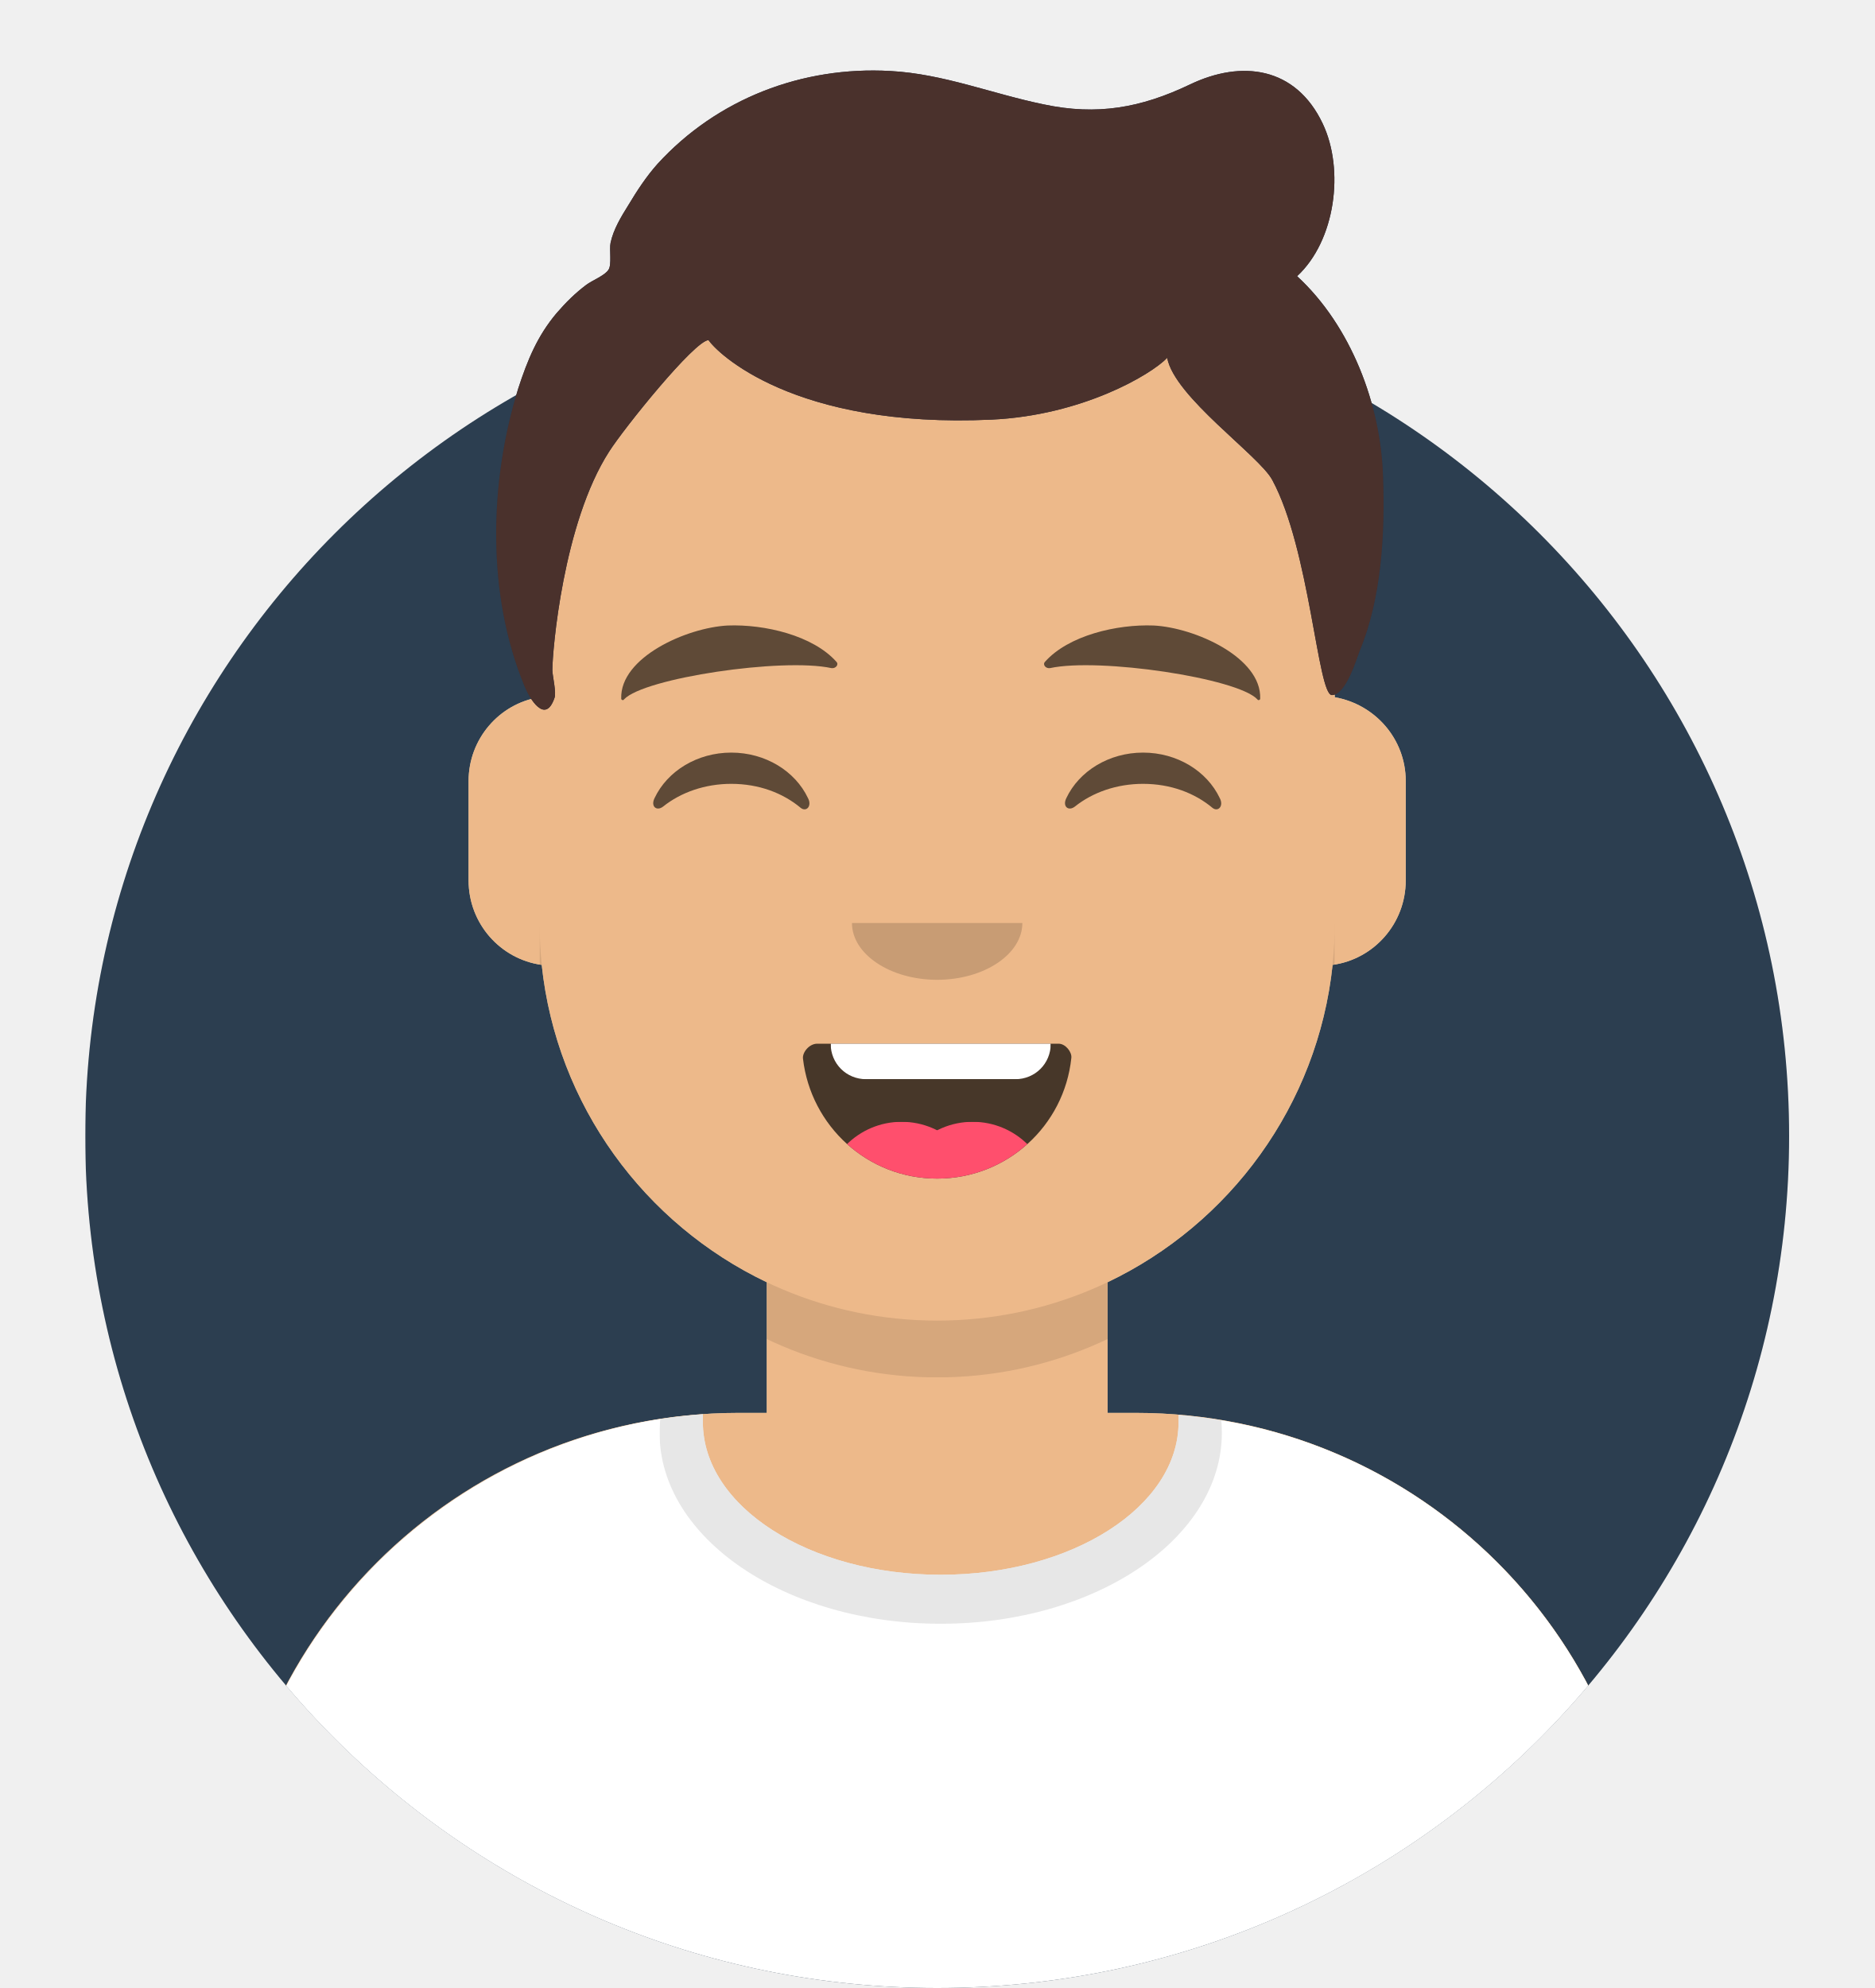
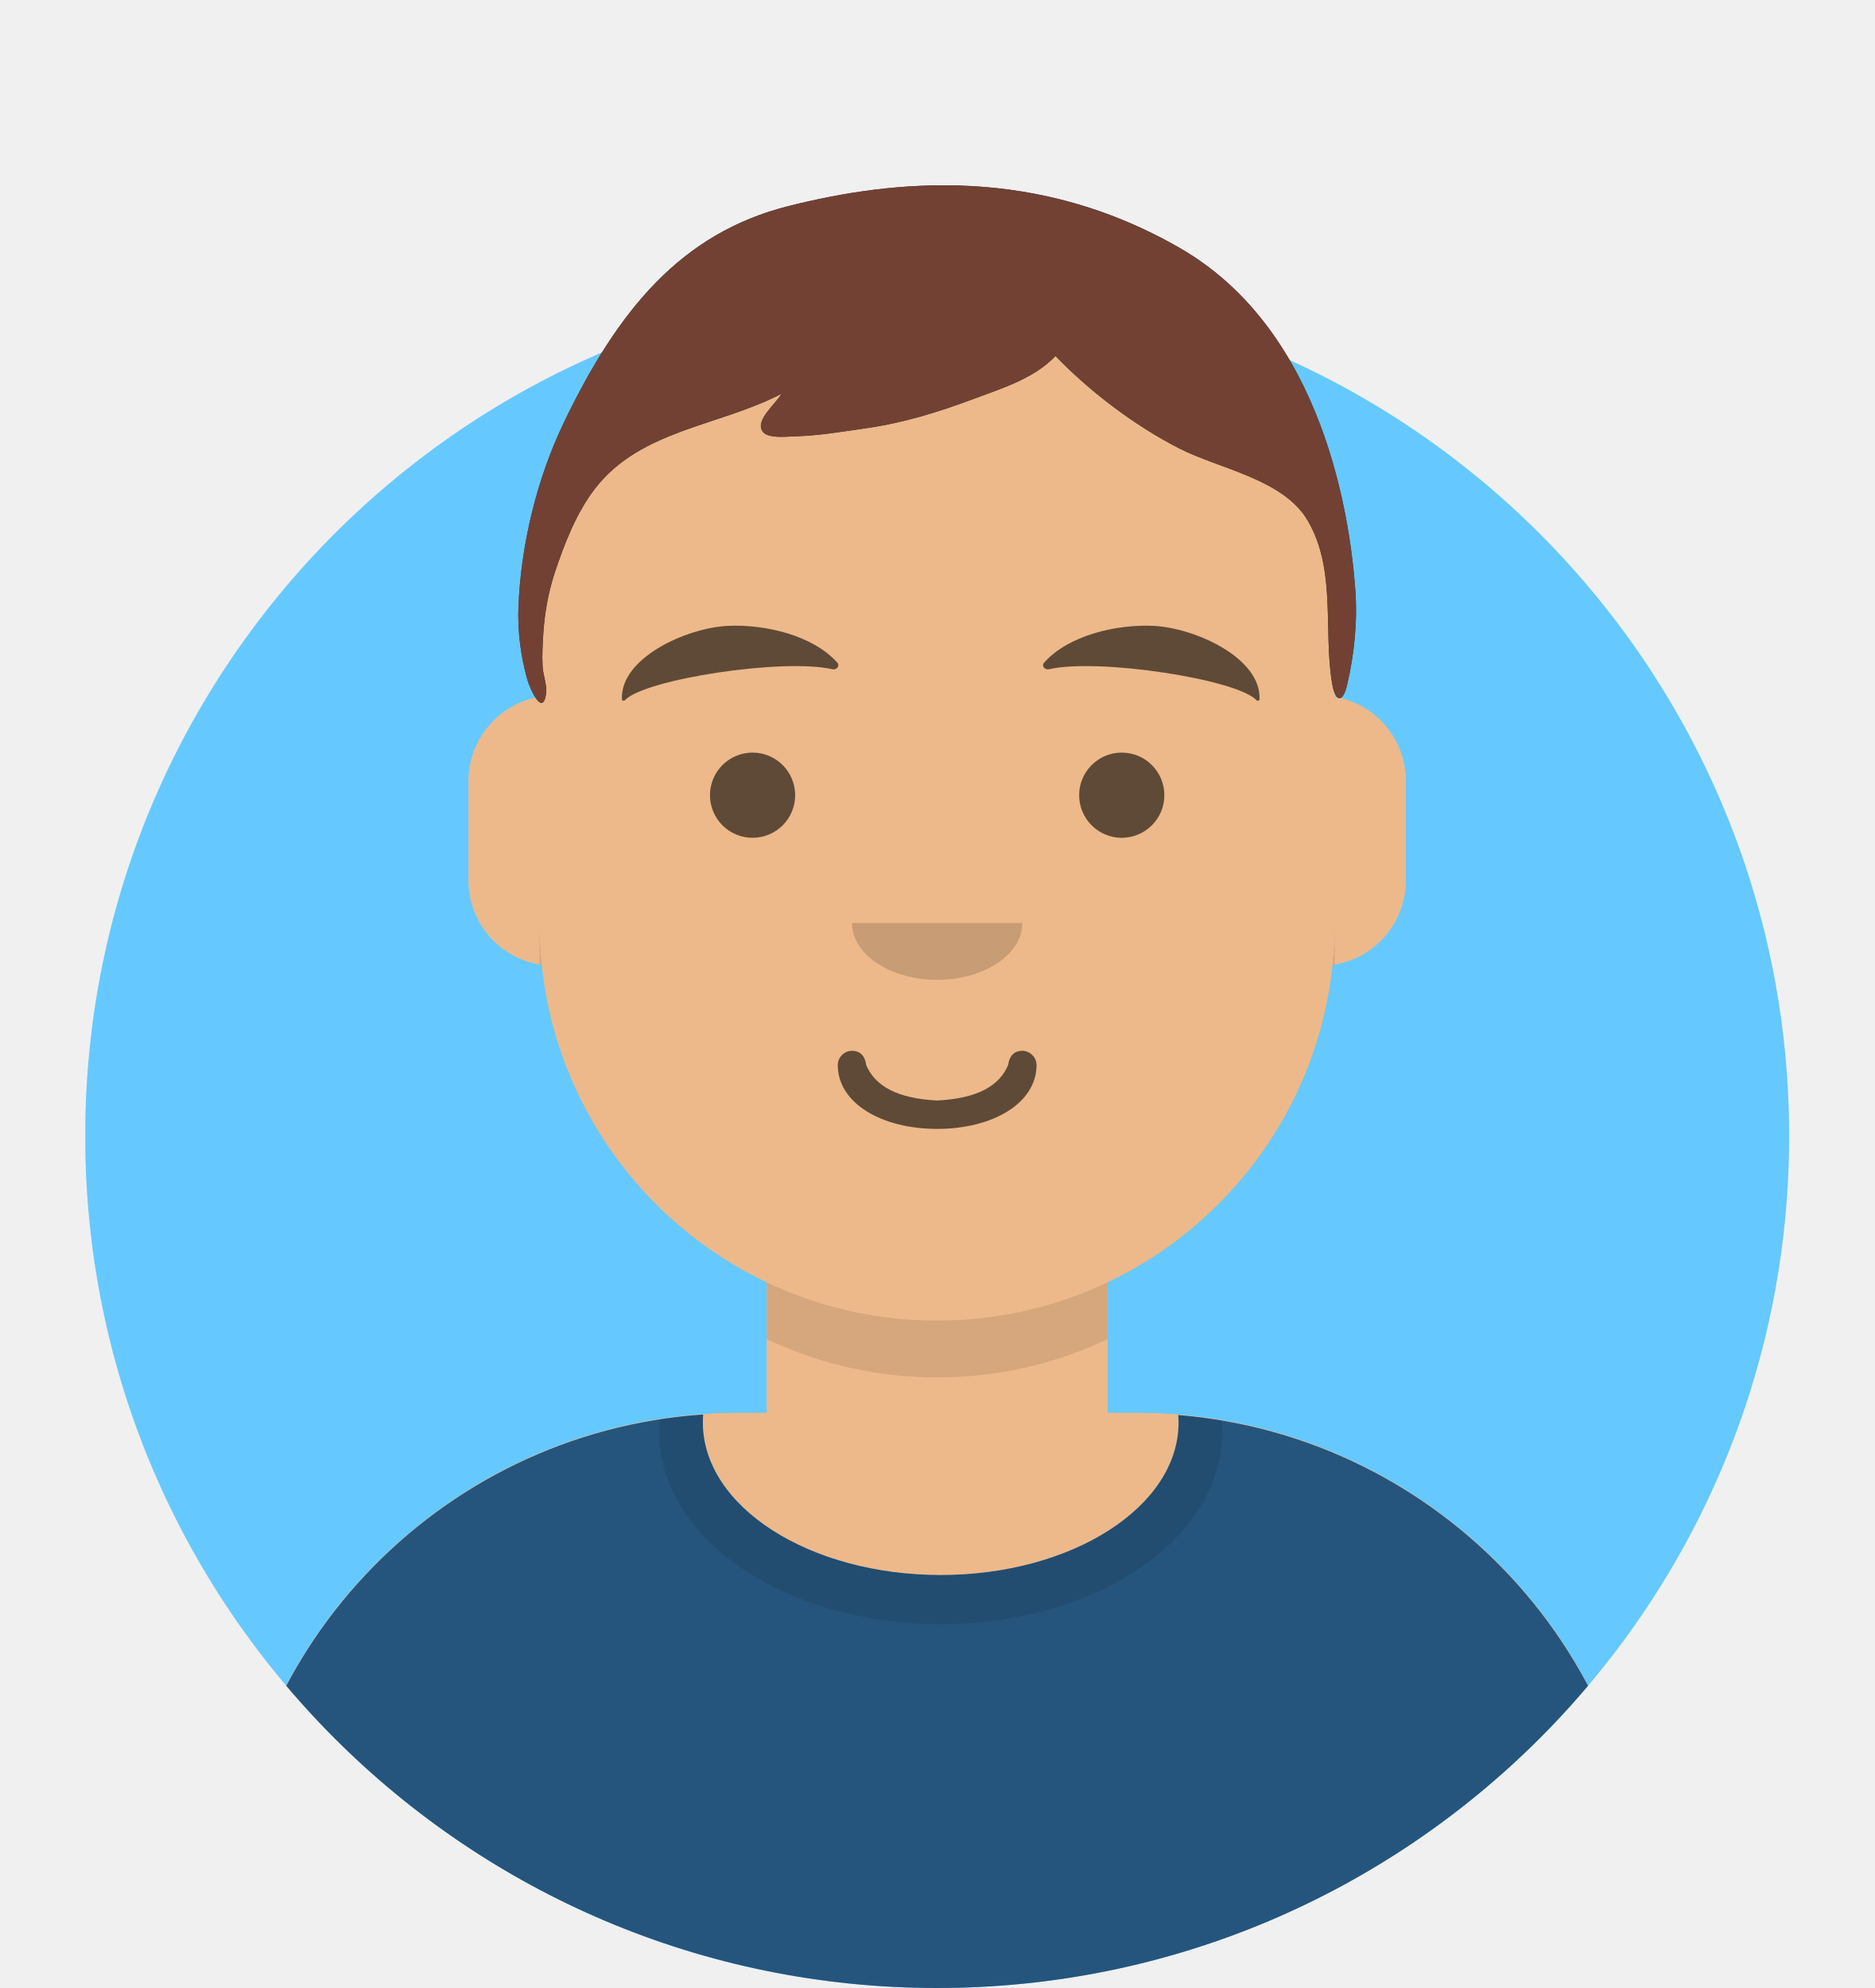
- <svg xmlns="http://www.w3.org/2000/svg" version="1.1" id="Layer_1" x="0px" y="0px" viewBox="0 0 264 280" style="enable-background:new 0 0 264 280;" xml:space="preserve">
-   <style type="text/css">
- 	.st0{fill-rule:evenodd;clip-rule:evenodd;fill:#E6E6E6;}
- 	.st1{filter:url(#Adobe_OpacityMaskFilter);}
- 	.st2{fill-rule:evenodd;clip-rule:evenodd;fill:#FFFFFF;}
- 	.st3{mask:url(#mask-2_1_);}
- 	.st4{fill-rule:evenodd;clip-rule:evenodd;fill:#2C3E50;}
- 	.st5{filter:url(#Adobe_OpacityMaskFilter_1_);}
- 	.st6{mask:url(#mask-4_1_);}
- 	.st7{fill-rule:evenodd;clip-rule:evenodd;fill:#D0C6AC;}
- 	.st8{filter:url(#Adobe_OpacityMaskFilter_2_);}
- 	.st9{mask:url(#mask-6_1_);}
- 	.st10{fill-rule:evenodd;clip-rule:evenodd;fill:#EDB98A;}
- 	.st11{filter:url(#Adobe_OpacityMaskFilter_3_);}
- 	.st12{mask:url(#mask-6_2_);fill-rule:evenodd;clip-rule:evenodd;fill-opacity:0.1;}
- 	.st13{filter:url(#Adobe_OpacityMaskFilter_4_);}
- 	.st14{mask:url(#react-mask-952_1_);}
- 	.st15{filter:url(#Adobe_OpacityMaskFilter_5_);}
- 	.st16{opacity:0.6;mask:url(#react-mask-952_2_);}
- 	.st17{fill-rule:evenodd;clip-rule:evenodd;fill-opacity:0.16;}
- 	.st18{fill-rule:evenodd;clip-rule:evenodd;fill-opacity:0.7;}
- 	.st19{filter:url(#Adobe_OpacityMaskFilter_6_);}
- 	.st20{mask:url(#react-mask-934_1_);fill-rule:evenodd;clip-rule:evenodd;fill:#FFFFFF;}
- 	.st21{filter:url(#Adobe_OpacityMaskFilter_7_);}
- 	.st22{mask:url(#react-mask-934_2_);}
- 	.st23{fill-rule:evenodd;clip-rule:evenodd;fill:#FF4F6D;}
- 	.st24{fill-rule:evenodd;clip-rule:evenodd;fill-opacity:0.6;}
- 	.st25{filter:url(#Adobe_OpacityMaskFilter_8_);}
- 	.st26{mask:url(#react-mask-925_1_);}
- 	.st27{fill-rule:evenodd;clip-rule:evenodd;fill:#28354B;}
- 	.st28{filter:url(#Adobe_OpacityMaskFilter_9_);}
- 	.st29{mask:url(#react-mask-924_1_);}
- 	.st30{fill-rule:evenodd;clip-rule:evenodd;fill:#4A312C;}
- </style>
-   <g>
-     <g transform="translate(-825, -1100)">
+ <svg xmlns="http://www.w3.org/2000/svg" xmlns:xlink="http://www.w3.org/1999/xlink" width="264px" height="280px" viewBox="0 0 264 280" version="1.1">
+   <defs>
+     <circle id="path-1" cx="120" cy="120" r="120" />
+     <path d="M12,160 C12,226.274 65.726,280 132,280 C198.274,280 252,226.274 252,160 L264,160 L264,-1.42108547e-14 L-3.19744231e-14,-1.42108547e-14 L-3.19744231e-14,160 L12,160 Z" id="path-3" />
+     <path d="M124,144.611 L124,163 L128,163 L128,163 C167.765,163 200,195.235 200,235 L200,244 L0,244 L0,235 C-4.86974701e-15,195.235 32.235,163 72,163 L72,163 L76,163 L76,144.611 C58.763,136.422 46.372,119.687 44.305,99.881 C38.48,99.058 34,94.052 34,88 L34,74 C34,68.054 38.325,63.118 44,62.166 L44,56 L44,56 C44,25.072 69.072,5.68137151e-15 100,0 L100,0 L100,0 C130.928,-5.68137151e-15 156,25.072 156,56 L156,62.166 C161.675,63.118 166,68.054 166,74 L166,88 C166,94.052 161.52,99.058 155.695,99.881 C153.628,119.687 141.237,136.422 124,144.611 Z" id="path-5" />
+   </defs>
+   <g id="Avataaar" stroke="none" stroke-width="1" fill="none" fill-rule="evenodd">
+     <g transform="translate(-825, -1100)" id="Avataaar/Circle">
      <g transform="translate(825, 1100)">
-         <g id="Circle" transform="translate(12, 40)">
-           <g id="Circle-Background">
-             <circle class="st0" cx="120" cy="120" r="120" />
-           </g>
-           <defs>
-             <filter id="Adobe_OpacityMaskFilter" filterUnits="userSpaceOnUse" x="0" y="0" width="240" height="240">
-               <feColorMatrix type="matrix" values="1 0 0 0 0  0 1 0 0 0  0 0 1 0 0  0 0 0 1 0" />
-             </filter>
-           </defs>
-           <mask maskUnits="userSpaceOnUse" x="0" y="0" width="240" height="240" id="mask-2_1_">
-             <g class="st1">
-               <circle id="path-1_1_" class="st2" cx="120" cy="120" r="120" />
-             </g>
+         <g id="Circle" stroke-width="1" fill-rule="evenodd" transform="translate(12, 40)">
+           <mask id="mask-2" fill="white">
+             <use xlink:href="#path-1" />
          </mask>
-           <g class="st3">
-             <rect class="st4" width="240" height="240" />
+           <use id="Circle-Background" fill="#E6E6E6" xlink:href="#path-1" />
+           <g id="Color/Palette/Blue-01" mask="url(#mask-2)" fill="#65C9FF">
+             <rect id="🖍Color" x="0" y="0" width="240" height="240" />
          </g>
        </g>
-         <g id="Mask">
- 			</g>
-         <defs>
-           <filter id="Adobe_OpacityMaskFilter_1_" filterUnits="userSpaceOnUse" x="-1" y="0" width="265" height="280">
-             <feColorMatrix type="matrix" values="1 0 0 0 0  0 1 0 0 0  0 0 1 0 0  0 0 0 1 0" />
-           </filter>
-         </defs>
-         <mask maskUnits="userSpaceOnUse" x="-1" y="0" width="265" height="280" id="mask-4_1_">
-           <g class="st5">
-             <path id="path-3_1_" class="st2" d="M12,160c0,66.3,53.7,120,120,120s120-53.7,120-120h12V0H0v160H12z" />
-           </g>
+         <mask id="mask-4" fill="white">
+           <use xlink:href="#path-3" />
        </mask>
-         <g id="Avataaar" class="st6">
+         <g id="Mask" />
+         <g id="Avataaar" stroke-width="1" fill-rule="evenodd" mask="url(#mask-4)">
          <g id="Body" transform="translate(32, 36)">
-             <g>
-               <path class="st7" d="M124,144.6V163h4l0,0c39.8,0,72,32.2,72,72v9H0v-9c0-39.8,32.2-72,72-72l0,0h4v-18.4        c-17.2-8.2-29.6-24.9-31.7-44.7C38.5,99.1,34,94.1,34,88V74c0-5.9,4.3-10.9,10-11.8V56l0,0c0-30.9,25.1-56,56-56l0,0l0,0        c30.9,0,56,25.1,56,56v6.2c5.7,1,10,5.9,10,11.8v14c0,6.1-4.5,11.1-10.3,11.9C153.6,119.7,141.2,136.4,124,144.6z" />
-             </g>
-             <defs>
-               <filter id="Adobe_OpacityMaskFilter_2_" filterUnits="userSpaceOnUse" x="-32" y="0" width="264" height="244">
-                 <feColorMatrix type="matrix" values="1 0 0 0 0  0 1 0 0 0  0 0 1 0 0  0 0 0 1 0" />
-               </filter>
-             </defs>
-             <mask maskUnits="userSpaceOnUse" x="-32" y="0" width="264" height="244" id="mask-6_1_">
-               <g class="st8">
-                 <path id="path-5_1_" class="st2" d="M124,144.6V163h4l0,0c39.8,0,72,32.2,72,72v9H0v-9c0-39.8,32.2-72,72-72l0,0h4v-18.4         c-17.2-8.2-29.6-24.9-31.7-44.7C38.5,99.1,34,94.1,34,88V74c0-5.9,4.3-10.9,10-11.8V56l0,0c0-30.9,25.1-56,56-56l0,0l0,0         c30.9,0,56,25.1,56,56v6.2c5.7,1,10,5.9,10,11.8v14c0,6.1-4.5,11.1-10.3,11.9C153.6,119.7,141.2,136.4,124,144.6z" />
-               </g>
+             <mask id="mask-6" fill="white">
+               <use xlink:href="#path-5" />
            </mask>
-             <g class="st9">
-               <g id="Color" transform="translate(-32, 0)">
-                 <rect class="st10" width="264" height="244" />
+             <use fill="#D0C6AC" xlink:href="#path-5" />
+             <g id="Skin/👶🏽-03-Brown" mask="url(#mask-6)" fill="#EDB98A">
+               <g transform="translate(-32, 0)" id="Color">
+                 <rect x="0" y="0" width="264" height="244" />
              </g>
            </g>
+             <path d="M156,79 L156,102 C156,132.928 130.928,158 100,158 C69.072,158 44,132.928 44,102 L44,79 L44,94 C44,124.928 69.072,150 100,150 C130.928,150 156,124.928 156,94 L156,79 Z" id="Neck-Shadow" fill-opacity="0.1" fill="#000000" mask="url(#mask-6)" />
+           </g>
+           <g id="Clothing/Shirt-Crew-Neck" transform="translate(0, 170)">
            <defs>
-               <filter id="Adobe_OpacityMaskFilter_3_" filterUnits="userSpaceOnUse" x="44" y="79" width="112" height="79">
-                 <feColorMatrix type="matrix" values="1 0 0 0 0  0 1 0 0 0  0 0 1 0 0  0 0 0 1 0" />
-               </filter>
+               <path d="M165.96,29.295 C202.936,32.325 232,63.294 232,101.052 L232,110 L32,110 L32,101.052 C32,62.953 61.592,31.765 99.045,29.22 C99.015,29.593 99,29.969 99,30.348 C99,42.211 113.998,51.828 132.5,51.828 C151.002,51.828 166,42.211 166,30.348 C166,29.995 165.987,29.644 165.96,29.295 Z" id="react-path-390" />
            </defs>
-             <mask maskUnits="userSpaceOnUse" x="44" y="79" width="112" height="79" id="mask-6_2_">
-               <g class="st11">
-                 <path id="path-5_2_" class="st2" d="M124,144.6V163h4l0,0c39.8,0,72,32.2,72,72v9H0v-9c0-39.8,32.2-72,72-72l0,0h4v-18.4         c-17.2-8.2-29.6-24.9-31.7-44.7C38.5,99.1,34,94.1,34,88V74c0-5.9,4.3-10.9,10-11.8V56l0,0c0-30.9,25.1-56,56-56l0,0l0,0         c30.9,0,56,25.1,56,56v6.2c5.7,1,10,5.9,10,11.8v14c0,6.1-4.5,11.1-10.3,11.9C153.6,119.7,141.2,136.4,124,144.6z" />
-               </g>
+             <mask id="react-mask-391" fill="white">
+               <use xlink:href="#react-path-390" />
            </mask>
-             <path id="Neck-Shadow" class="st12" d="M156,79v23c0,30.9-25.1,56-56,56s-56-25.1-56-56V79v15c0,30.9,25.1,56,56,56       s56-25.1,56-56V79z" />
-           </g>
-           <g transform="translate(0, 170)">
-             <g id="Clothes">
-               <path class="st0" d="M166,29.3c37,3,66,34,66,71.8v8.9H32v-8.9C32,63,61.6,31.8,99,29.2c0,0.4,0,0.7,0,1.1        c0,11.9,15,21.5,33.5,21.5S166,42.2,166,30.3C166,30,166,29.6,166,29.3z" />
+             <use id="Clothes" fill="#E6E6E6" fill-rule="evenodd" xlink:href="#react-path-390" />
+             <g id="Color/Palette/Gray-01" mask="url(#react-mask-391)" fill-rule="evenodd" fill="#25557C">
+               <rect id="🖍Color" x="0" y="0" width="264" height="110" />
            </g>
-             <defs>
-               <filter id="Adobe_OpacityMaskFilter_4_" filterUnits="userSpaceOnUse" x="0" y="0" width="264" height="110">
-                 <feColorMatrix type="matrix" values="1 0 0 0 0  0 1 0 0 0  0 0 1 0 0  0 0 0 1 0" />
-               </filter>
-             </defs>
-             <mask maskUnits="userSpaceOnUse" x="0" y="0" width="264" height="110" id="react-mask-952_1_">
-               <g class="st13">
-                 <path id="react-path-951_1_" class="st2" d="M166,29.3c37,3,66,34,66,71.8v8.9H32v-8.9C32,63,61.6,31.8,99,29.2         c0,0.4,0,0.7,0,1.1c0,11.9,15,21.5,33.5,21.5S166,42.2,166,30.3C166,30,166,29.6,166,29.3z" />
-               </g>
-             </mask>
-             <g class="st14">
-               <rect class="st2" width="264" height="110" />
-             </g>
-             <defs>
-               <filter id="Adobe_OpacityMaskFilter_5_" filterUnits="userSpaceOnUse" x="92.9" y="4.9" width="79.3" height="53.8">
-                 <feColorMatrix type="matrix" values="1 0 0 0 0  0 1 0 0 0  0 0 1 0 0  0 0 0 1 0" />
-               </filter>
-             </defs>
-             <mask maskUnits="userSpaceOnUse" x="92.9" y="4.9" width="79.3" height="53.8" id="react-mask-952_2_">
-               <g class="st15">
-                 <path id="react-path-951_2_" class="st2" d="M166,29.3c37,3,66,34,66,71.8v8.9H32v-8.9C32,63,61.6,31.8,99,29.2         c0,0.4,0,0.7,0,1.1c0,11.9,15,21.5,33.5,21.5S166,42.2,166,30.3C166,30,166,29.6,166,29.3z" />
-               </g>
-             </mask>
-             <g id="Shadowy" class="st16">
-               <g transform="translate(92, 4)">
-                 <ellipse class="st17" cx="40.5" cy="27.8" rx="39.6" ry="26.9" />
+             <g id="Shadowy" opacity="0.6" stroke-width="1" fill-rule="evenodd" mask="url(#react-mask-391)" fill-opacity="0.16" fill="#000000">
+               <g transform="translate(92, 4)" id="Hola-👋🏼">
+                 <ellipse cx="40.5" cy="27.848" rx="39.635" ry="26.914" />
              </g>
            </g>
          </g>
-           <g id="Face" transform="translate(76, 82)">
-             <g transform="translate(2, 52)">
-               <g id="Mouth">
-                 <path class="st18" d="M35.1,15.1C36.2,24.6,44.2,32,54,32c9.8,0,17.9-7.4,18.9-17c0.1-0.8-0.8-2-1.8-2c-14.9,0-26.3,0-34,0         C36,13,35,14.2,35.1,15.1z" />
-               </g>
-               <defs>
-                 <filter id="Adobe_OpacityMaskFilter_6_" filterUnits="userSpaceOnUse" x="39" y="2" width="31" height="16">
-                   <feColorMatrix type="matrix" values="1 0 0 0 0  0 1 0 0 0  0 0 1 0 0  0 0 0 1 0" />
-                 </filter>
-               </defs>
-               <mask maskUnits="userSpaceOnUse" x="39" y="2" width="31" height="16" id="react-mask-934_1_">
-                 <g class="st19">
-                   <path id="react-path-933_1_" class="st2" d="M35.1,15.1C36.2,24.6,44.2,32,54,32c9.8,0,17.9-7.4,18.9-17          c0.1-0.8-0.8-2-1.8-2c-14.9,0-26.3,0-34,0C36,13,35,14.2,35.1,15.1z" />
-                 </g>
-               </mask>
-               <path id="Teeth" class="st20" d="M44,2h21c2.8,0,5,2.2,5,5v6c0,2.8-2.2,5-5,5H44c-2.8,0-5-2.2-5-5V7C39,4.2,41.2,2,44,2z" />
-               <defs>
-                 <filter id="Adobe_OpacityMaskFilter_7_" filterUnits="userSpaceOnUse" x="38" y="24" width="32" height="22">
-                   <feColorMatrix type="matrix" values="1 0 0 0 0  0 1 0 0 0  0 0 1 0 0  0 0 0 1 0" />
-                 </filter>
-               </defs>
-               <mask maskUnits="userSpaceOnUse" x="38" y="24" width="32" height="22" id="react-mask-934_2_">
-                 <g class="st21">
-                   <path id="react-path-933_2_" class="st2" d="M35.1,15.1C36.2,24.6,44.2,32,54,32c9.8,0,17.9-7.4,18.9-17          c0.1-0.8-0.8-2-1.8-2c-14.9,0-26.3,0-34,0C36,13,35,14.2,35.1,15.1z" />
-                 </g>
-               </mask>
-               <g id="Tongue" class="st22">
-                 <g transform="translate(38, 24)">
-                   <circle class="st23" cx="11" cy="11" r="11" />
-                   <circle class="st23" cx="21" cy="11" r="11" />
-                 </g>
-               </g>
+           <g id="Face" transform="translate(76, 82)" fill="#000000">
+             <g id="Mouth/Twinkle" transform="translate(2, 52)" fill-opacity="0.6" fill-rule="nonzero" fill="#000000">
+               <path d="M40,16 C40,21.372 46.158,25 54,25 C61.842,25 68,21.372 68,16 C68,14.895 67.05,14 66,14 C64.707,14 64.13,14.905 64,16 C62.758,18.938 59.683,20.716 54,21 C48.317,20.716 45.242,18.938 44,16 C43.87,14.905 43.293,14 42,14 C40.95,14 40,14.895 40,16 Z" id="Mouth" />
            </g>
-             <g transform="translate(28, 40)">
-               <path id="Nose" class="st17" d="M16,8c0,4.4,5.4,8,12,8l0,0c6.6,0,12-3.6,12-8" />
+             <g id="Nose/Default" transform="translate(28, 40)" fill-opacity="0.16">
+               <path d="M16,8 C16,12.418 21.373,16 28,16 L28,16 C34.627,16 40,12.418 40,8" id="Nose" />
            </g>
-             <g transform="translate(0, 8)">
-               <path id="Squint" class="st24" d="M16.2,22.4C18,18.6,22.2,16,27,16c4.8,0,9,2.6,10.8,6.4c0.6,1.1-0.2,2-1,1.4        c-2.5-2.1-5.9-3.4-9.8-3.4c-3.7,0-7.1,1.2-9.6,3.2C16.5,24.3,15.6,23.6,16.2,22.4z" />
-               <path class="st24" d="M74.2,22.4C76,18.6,80.2,16,85,16c4.8,0,9,2.6,10.8,6.4c0.6,1.1-0.2,2-1,1.4c-2.5-2.1-5.9-3.4-9.8-3.4        c-3.7,0-7.1,1.2-9.6,3.2C74.5,24.3,73.6,23.6,74.2,22.4z" />
+             <g id="Eyes/Default-😀" transform="translate(0, 8)" fill-opacity="0.6">
+               <circle id="Eye" cx="30" cy="22" r="6" />
+               <circle id="Eye" cx="82" cy="22" r="6" />
            </g>
-             <g>
-               <path id="Eyebrow" class="st24" d="M26.5,6.1c-5.8,0.3-15.2,4.5-15,10.3c0,0.2,0.3,0.3,0.4,0.1c2.8-3,22.3-5.9,29.2-4.4        c0.6,0.1,1.1-0.5,0.7-0.9C38.5,7.5,31.7,5.9,26.5,6.1" />
-               <path class="st24" d="M86.5,6.1c5.8,0.3,15.2,4.5,15,10.3c0,0.2-0.3,0.3-0.4,0.1c-2.8-3-22.3-5.9-29.2-4.4        c-0.6,0.1-1.1-0.5-0.7-0.9C74.5,7.5,81.3,5.9,86.5,6.1" />
+             <g id="Eyebrow/Natural/Default-Natural" fill-opacity="0.6">
+               <path d="M26.039,6.21 C20.278,6.983 11.293,12.005 12.044,17.818 C12.069,18.008 12.357,18.067 12.481,17.908 C14.967,14.72 34.193,10.037 41.194,11.015 C41.835,11.104 42.258,10.443 41.821,10.03 C38.077,6.495 31.2,5.512 26.039,6.21" id="Eyebrow" transform="translate(27, 12) rotate(5) translate(-27, -12) " />
+               <path d="M85.039,6.21 C79.278,6.983 70.293,12.005 71.044,17.818 C71.069,18.008 71.357,18.067 71.481,17.908 C73.967,14.72 93.193,10.037 100.194,11.015 C100.835,11.104 101.258,10.443 100.821,10.03 C97.077,6.495 90.2,5.512 85.039,6.21" id="Eyebrow" transform="translate(86, 12) scale(-1, 1) rotate(5) translate(-86, -12) " />
            </g>
          </g>
-           <g id="Top">
+           <g id="Top" stroke-width="1" fill-rule="evenodd">
            <defs>
-               <filter id="Adobe_OpacityMaskFilter_8_" filterUnits="userSpaceOnUse" x="-1" y="0" width="264" height="280">
-                 <feColorMatrix type="matrix" values="1 0 0 0 0  0 1 0 0 0  0 0 1 0 0  0 0 0 1 0" />
+               <rect id="react-path-365" x="0" y="0" width="264" height="280" />
+               <path d="M167.309,35.006 C147.121,23.307 127.129,25.222 112.037,29.03 C96.945,32.838 88.017,43.651 80.357,59.648 C76.596,67.503 74.366,76.791 74.023,85.481 C73.888,88.893 74.348,92.415 75.268,95.7 C75.605,96.906 77.423,101.087 77.922,97.709 C78.089,96.584 77.48,95.033 77.422,93.838 C77.344,92.269 77.427,90.681 77.534,89.115 C77.734,86.187 78.256,83.315 79.185,80.525 C80.512,76.537 82.201,72.213 84.787,68.848 C91.188,60.521 102.269,60.046 111.066,55.464 C110.303,56.869 107.36,59.143 108.379,60.727 C109.084,61.821 111.749,61.489 113.022,61.454 C116.371,61.362 119.735,60.78 123.043,60.307 C128.256,59.562 133.141,58.052 138.047,56.218 C142.063,54.716 146.65,53.326 149.669,50.14 C154.54,55.188 160.81,59.935 167.07,63.143 C172.688,66.022 181.749,67.461 185.183,73.301 C189.248,80.215 187.378,88.707 188.619,96.201 C189.091,99.05 190.164,98.987 190.751,96.438 C191.748,92.108 192.219,87.61 191.902,83.159 C191.184,73.111 187.497,46.706 167.309,35.006 Z" id="react-path-364" />
+               <filter x="-0.8%" y="-2.0%" width="101.5%" height="108.0%" filterUnits="objectBoundingBox" id="react-filter-361">
+                 <feOffset dx="0" dy="2" in="SourceAlpha" result="shadowOffsetOuter1" />
+                 <feColorMatrix values="0 0 0 0 0   0 0 0 0 0   0 0 0 0 0  0 0 0 0.16 0" type="matrix" in="shadowOffsetOuter1" result="shadowMatrixOuter1" />
+                 <feMerge>
+                   <feMergeNode in="shadowMatrixOuter1" />
+                   <feMergeNode in="SourceGraphic" />
+                 </feMerge>
              </filter>
            </defs>
-             <mask maskUnits="userSpaceOnUse" x="-1" y="0" width="264" height="280" id="react-mask-925_1_">
-               <g class="st25">
-                 <rect id="react-path-927_1_" class="st2" width="264" height="280" />
-               </g>
+             <mask id="react-mask-363" fill="white">
+               <use xlink:href="#react-path-365" />
            </mask>
-             <g class="st26">
+             <g id="Mask" />
+             <g id="Top/Short-Hair/Short-Round" mask="url(#react-mask-363)">
              <g transform="translate(-1, 0)">
-                 <g id="Short-Hair">
-                   <path class="st27" d="M183.7,38.9c5.4-5,6.7-15,3.6-21.5c-3.8-8-11.4-9-18.7-5.5c-6.9,3.3-13.1,4.4-20.6,2.8          c-7.3-1.5-14.1-4.3-21.6-4.7C114,9.3,102,13.9,93.6,23.1c-1.6,1.8-2.9,3.8-4.1,5.8c-1,1.6-2.1,3.4-2.5,5.3          c-0.2,0.9,0.2,3.1-0.3,3.8c-0.5,0.8-2.3,1.5-3.1,2.1c-1.6,1.2-2.9,2.5-4.2,4c-2.7,3.2-4.1,6.6-5.4,10.6          c-4.1,13.2-4.5,29,0.9,42c0.7,1.7,2.9,5.4,4.2,1.6c0.3-0.7-0.3-3.2-0.3-3.9c0-2.7,1.5-20.7,8-30.8c2.1-3.3,12-15.6,14-15.7          c1.1,1.7,11.9,12.5,39.9,11.2c12.7-0.6,22.4-6.3,24.7-8.7c1,5.5,13,13.8,14.8,17.2c5.3,9.8,6.4,30.3,8.4,30.3          s3.5-5.2,3.9-6.2c3.1-7.4,3.6-16.6,3.3-24.6C195.5,57,191.3,45.9,183.7,38.9z" />
-                 </g>
-                 <defs>
-                   <filter id="Adobe_OpacityMaskFilter_9_" filterUnits="userSpaceOnUse" x="0" y="0" width="264" height="280">
-                     <feColorMatrix type="matrix" values="1 0 0 0 0  0 1 0 0 0  0 0 1 0 0  0 0 0 1 0" />
-                   </filter>
-                 </defs>
-                 <mask maskUnits="userSpaceOnUse" x="0" y="0" width="264" height="280" id="react-mask-924_1_">
-                   <g class="st28">
-                     <path id="react-path-926_1_" class="st2" d="M183.7,38.9c5.4-5,6.7-15,3.6-21.5c-3.8-8-11.4-9-18.7-5.5           c-6.9,3.3-13.1,4.4-20.6,2.8c-7.3-1.5-14.1-4.3-21.6-4.7C114,9.3,102,13.9,93.6,23.1c-1.6,1.8-2.9,3.8-4.1,5.8           c-1,1.6-2.1,3.4-2.5,5.3c-0.2,0.9,0.2,3.1-0.3,3.8c-0.5,0.8-2.3,1.5-3.1,2.1c-1.6,1.2-2.9,2.5-4.2,4           c-2.7,3.2-4.1,6.6-5.4,10.6c-4.1,13.2-4.5,29,0.9,42c0.7,1.7,2.9,5.4,4.2,1.6c0.3-0.7-0.3-3.2-0.3-3.9           c0-2.7,1.5-20.7,8-30.8c2.1-3.3,12-15.6,14-15.7c1.1,1.7,11.9,12.5,39.9,11.2c12.7-0.6,22.4-6.3,24.7-8.7           c1,5.5,13,13.8,14.8,17.2c5.3,9.8,6.4,30.3,8.4,30.3s3.5-5.2,3.9-6.2c3.1-7.4,3.6-16.6,3.3-24.6           C195.5,57,191.3,45.9,183.7,38.9z" />
-                   </g>
+                 <mask id="react-mask-362" fill="white">
+                   <use xlink:href="#react-path-364" />
                </mask>
-                 <g class="st29">
-                   <g transform="translate(0, 0) ">
-                     <rect class="st30" width="264" height="280" />
+                 <use id="Short-Hair" stroke="none" fill="#28354B" fill-rule="evenodd" xlink:href="#react-path-364" />
+                 <g id="Skin/👶🏽-03-Brown" mask="url(#react-mask-362)" fill="#724133">
+                   <g transform="translate(0, 0) " id="Color">
+                     <rect x="0" y="0" width="264" height="280" />
                  </g>
                </g>
              </g>
            </g>
          </g>
        </g>
      </g>
    </g>
  </g>
</svg>
